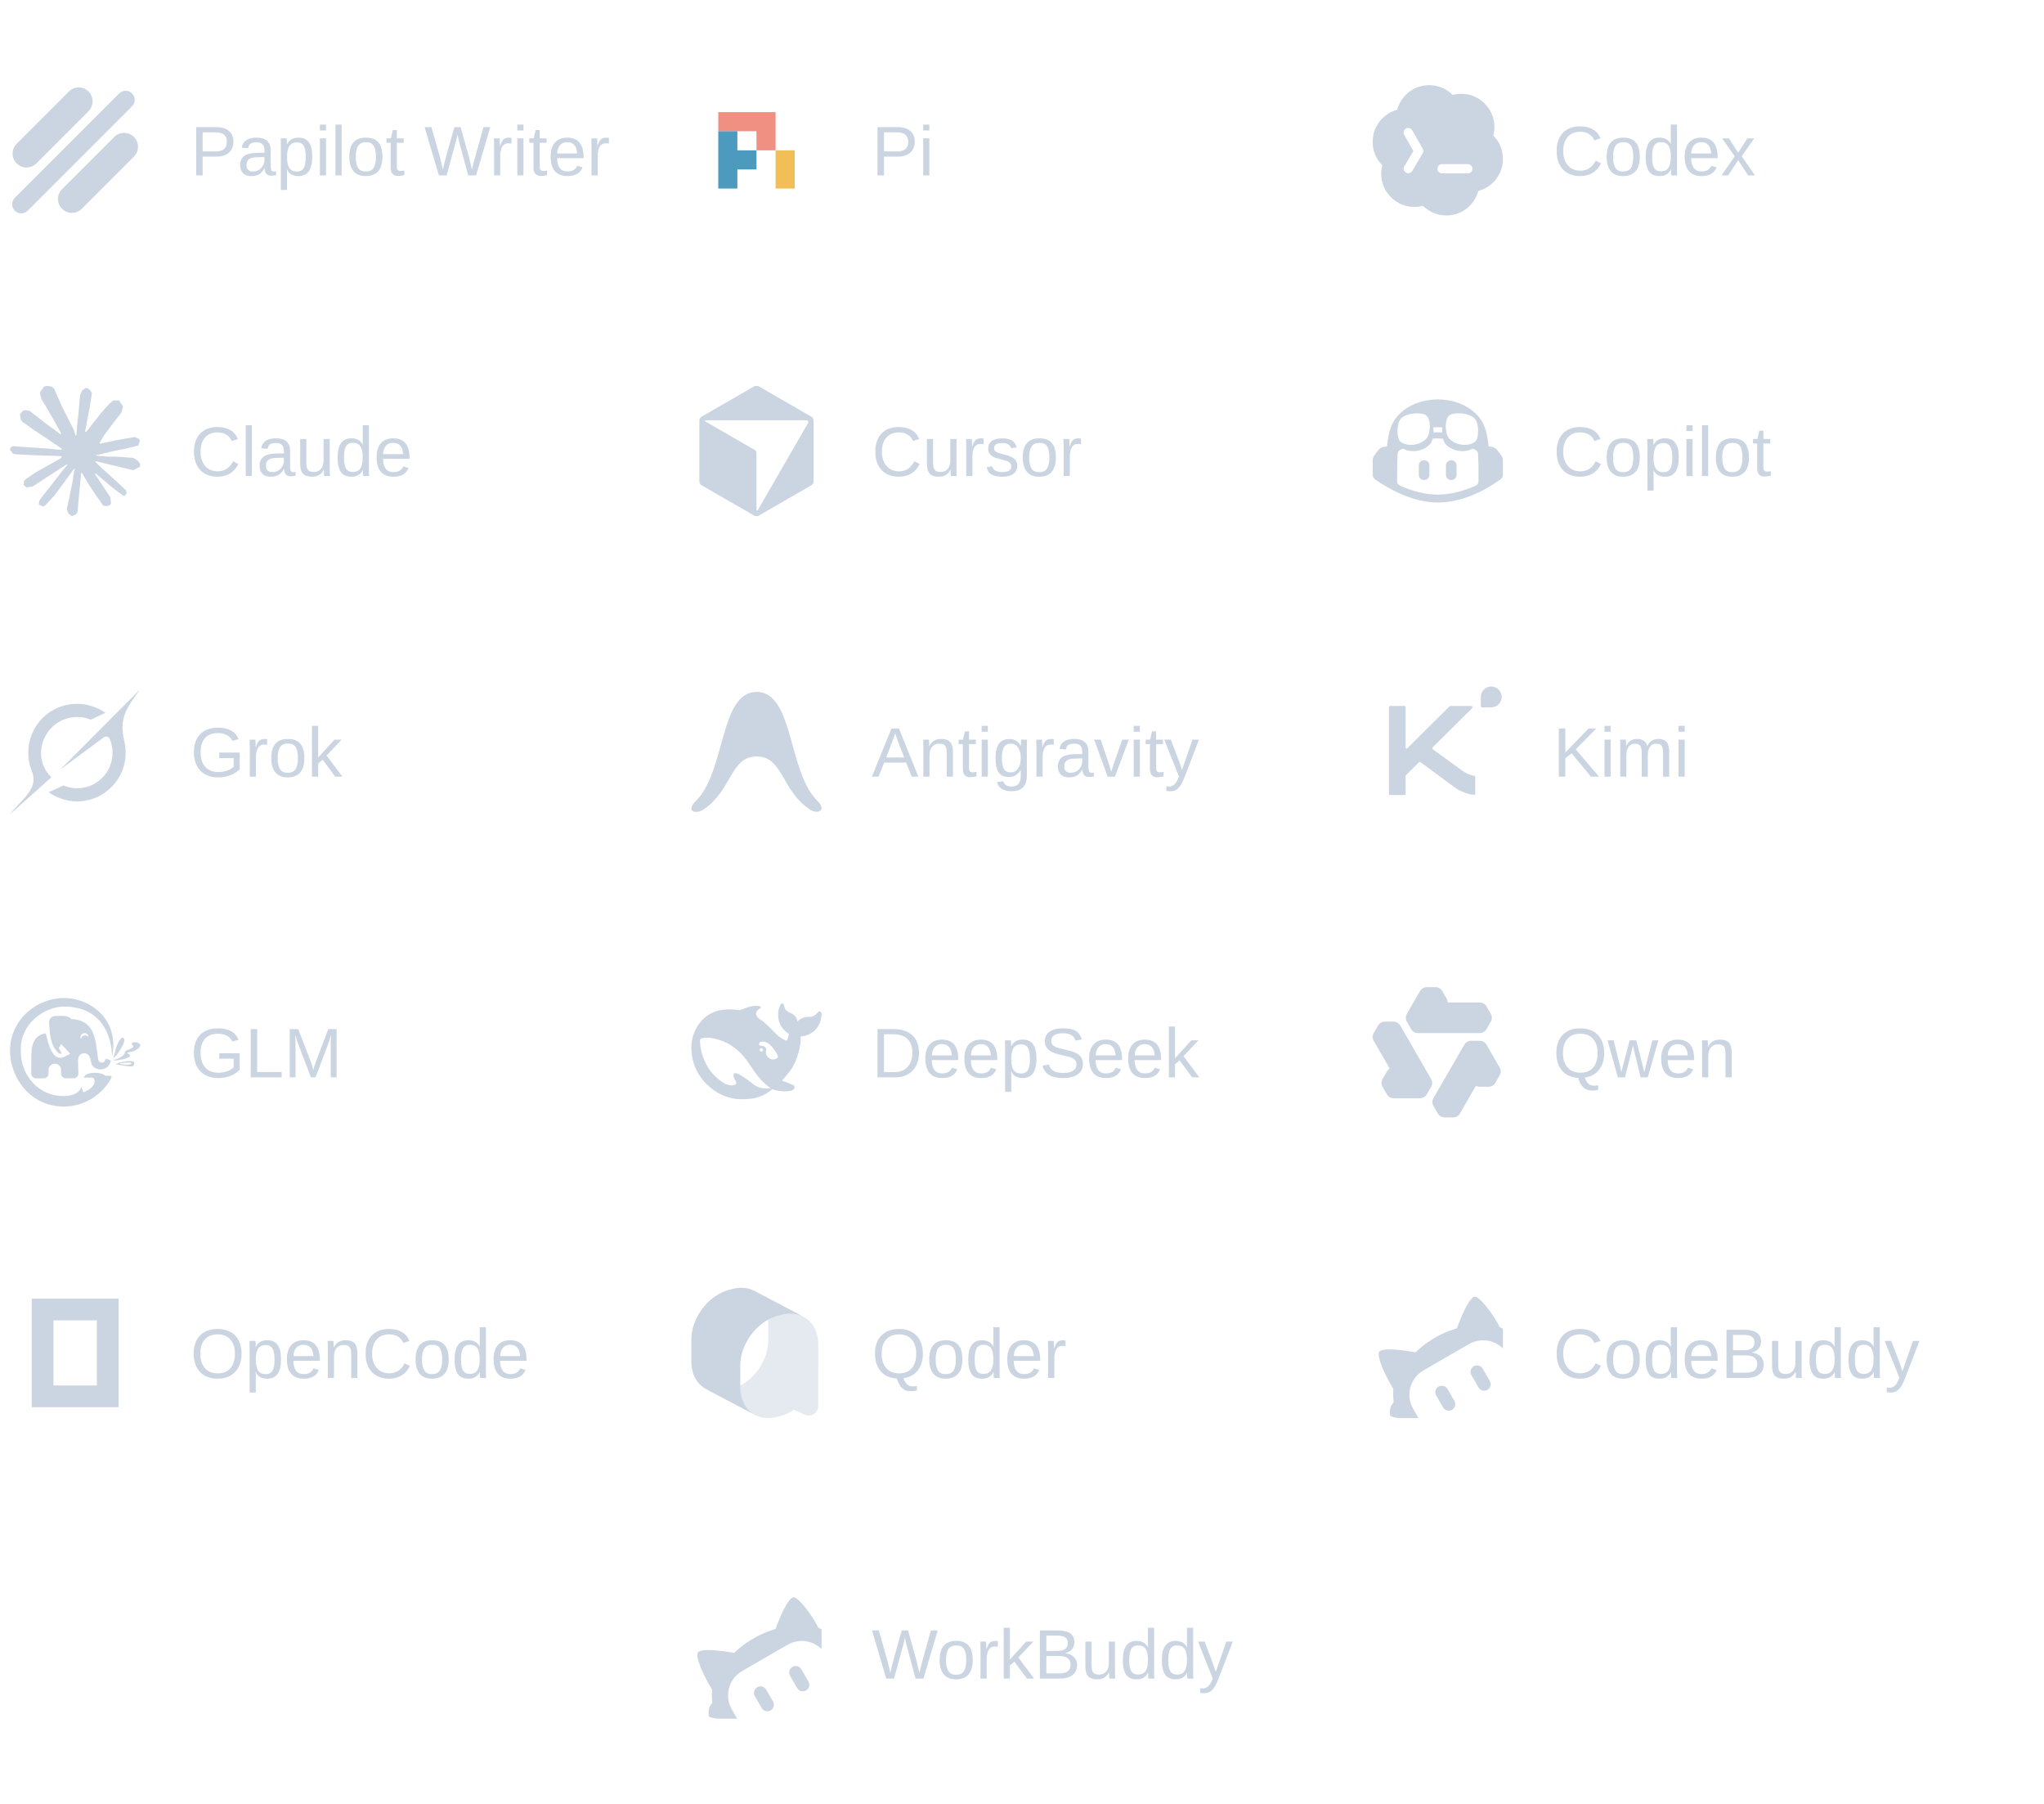
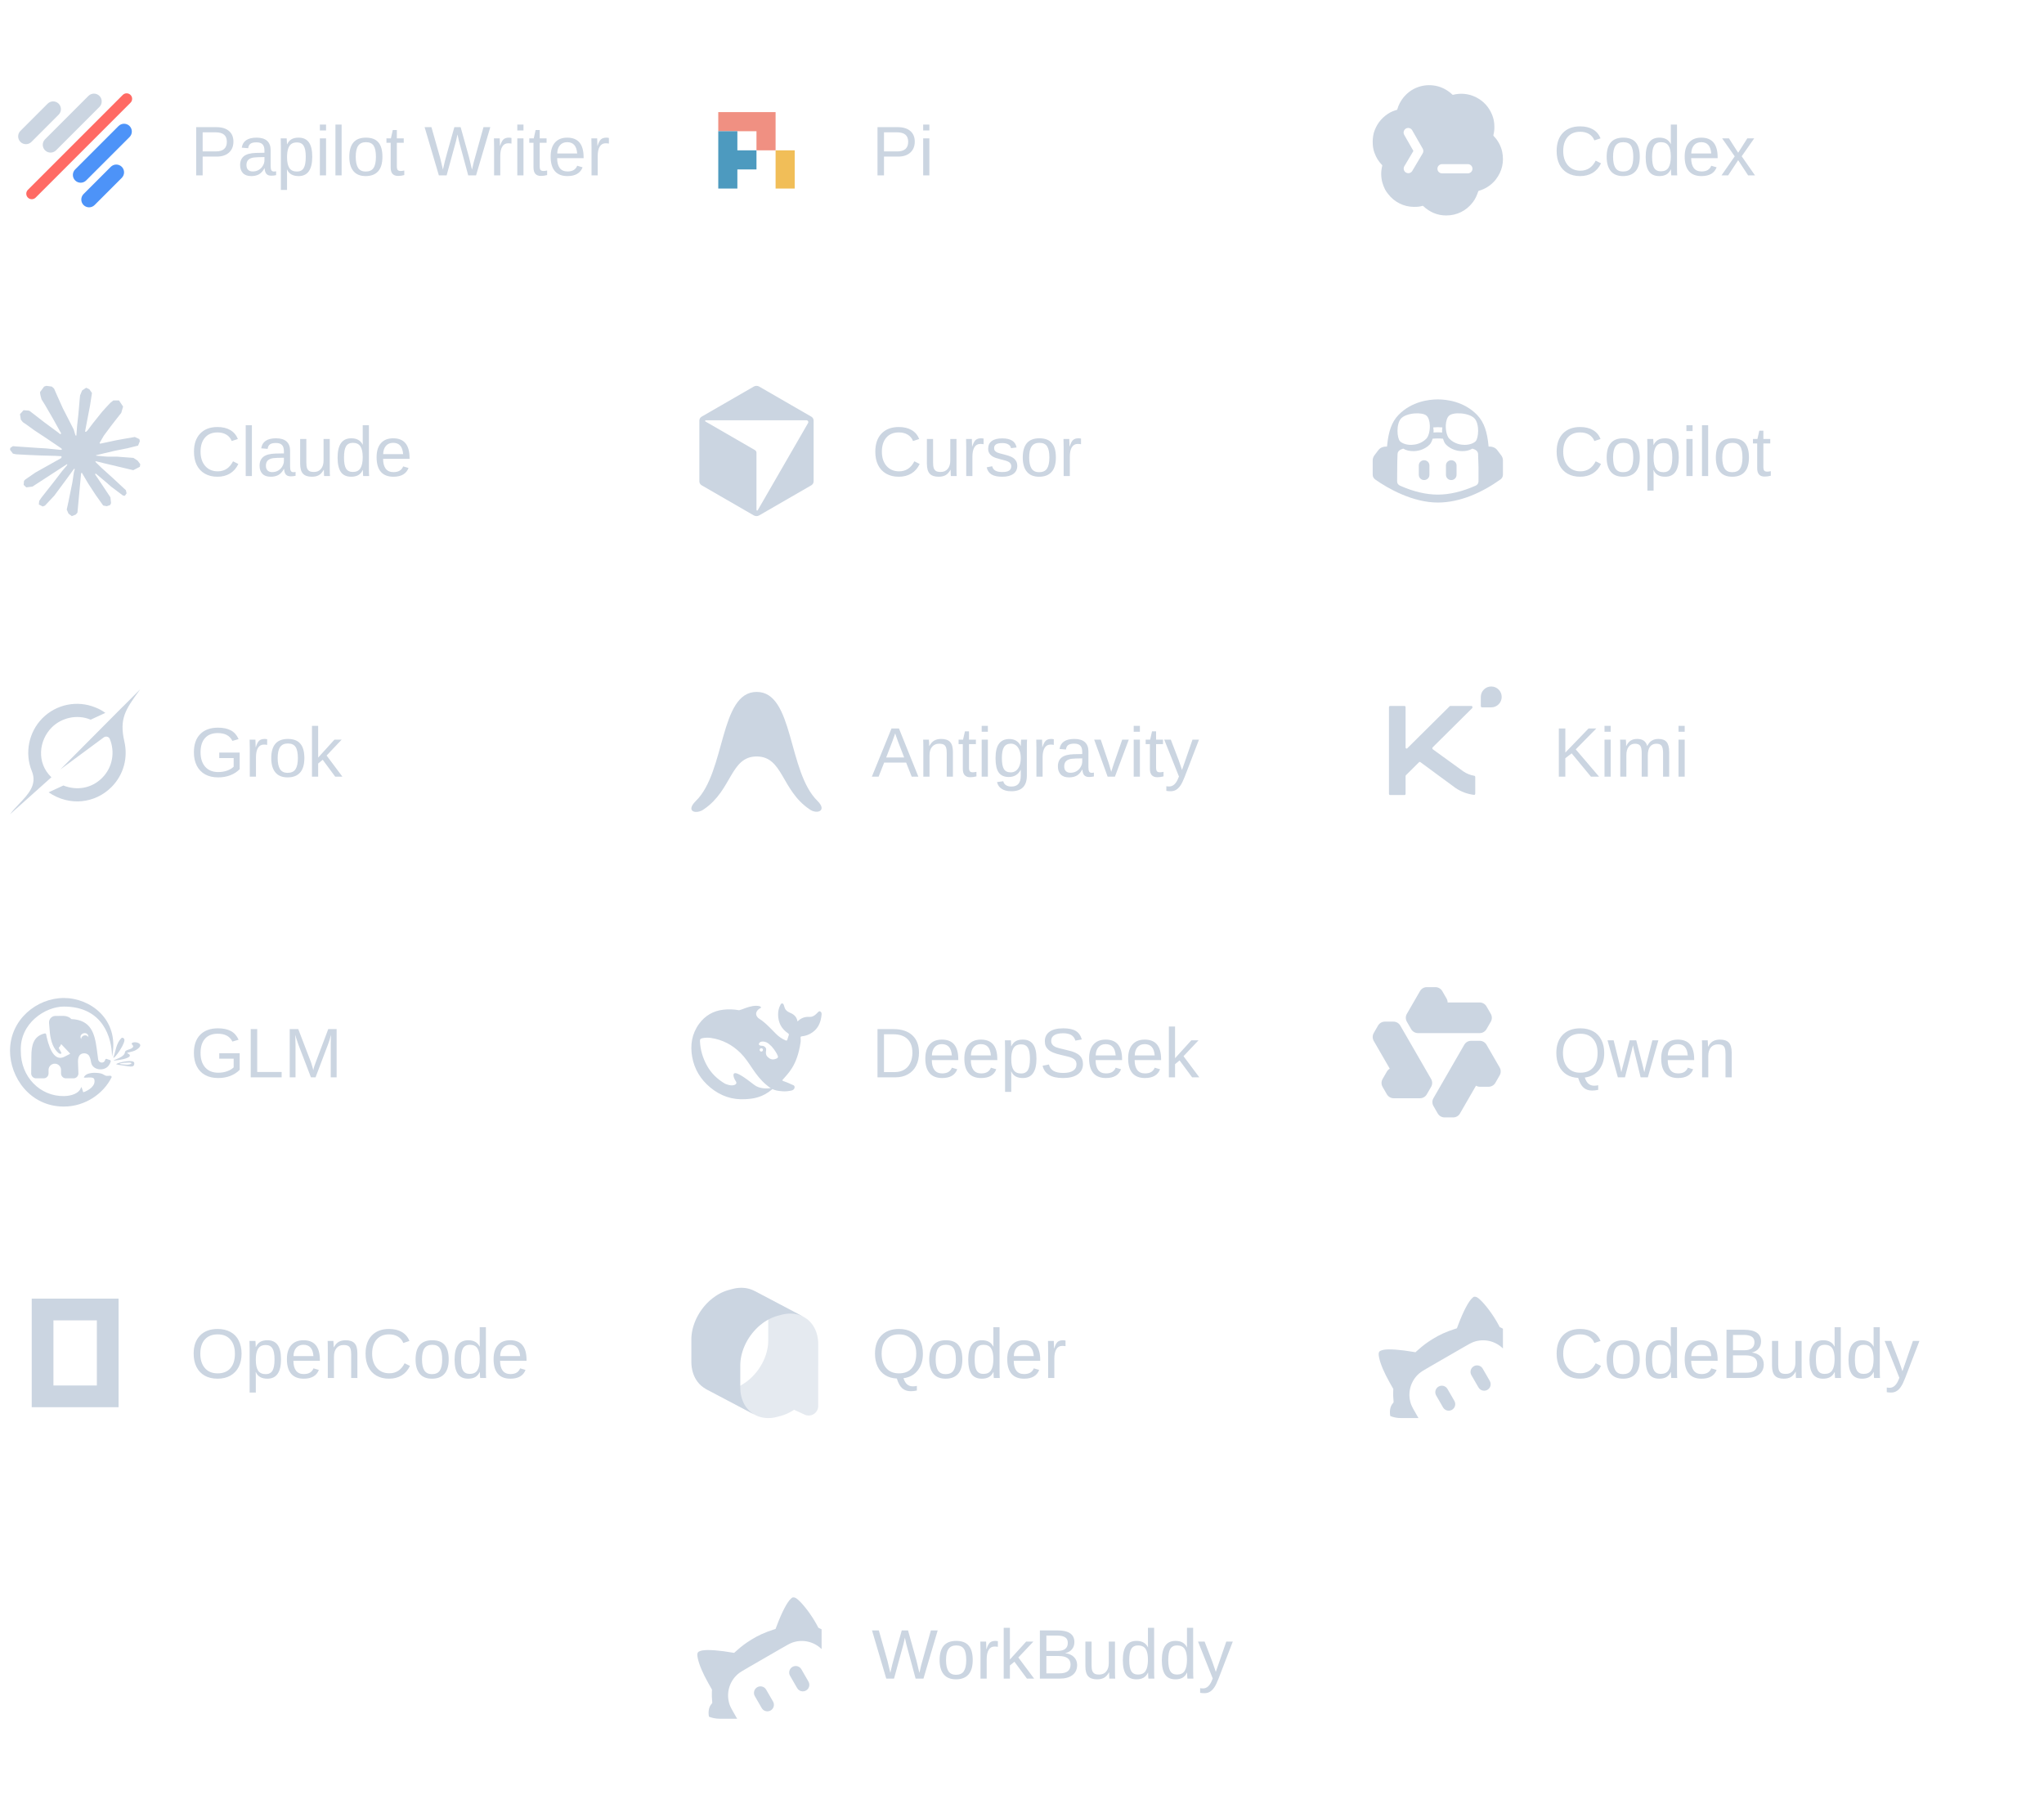
<svg xmlns="http://www.w3.org/2000/svg" width="408" height="360" viewBox="0 0 408 360" role="img" aria-labelledby="title">
  <g transform="translate(2 0)">
-     <svg x="0" y="17" width="26" height="26" viewBox="-237 -250 487 487" fill="#cbd5e1" color="#cbd5e1" fill-rule="evenodd">
-       <g transform="rotate(-45)">
-         <rect x="-180" y="-172" width="380" height="104" rx="52" />
-         <rect x="-310" y="-34" width="620" height="68" rx="34" />
-         <rect x="-180" y="68" width="380" height="104" rx="52" />
+     <svg x="0" y="17" width="26" height="26" viewBox="0 0 64 64" fill="#cbd5e1" color="#cbd5e1" fill-rule="evenodd">
+       <g transform="translate(34.4715 29.5285) scale(0.1125) rotate(-45)">
+         <rect x="-174" y="-229" width="236" height="68" rx="34" fill="currentColor" />
+         <rect x="-124" y="-127" width="336" height="68" rx="34" fill="currentColor" />
+         <rect x="-323" y="-24" width="634" height="48" rx="24" fill="#FF6A64" />
+         <rect x="-124" y="59" width="336" height="68" rx="34" fill="#4D93F8" />
+         <rect x="-174" y="161" width="236" height="68" rx="34" fill="#4D93F8" />
      </g>
    </svg>
    <text x="36" y="35" fill="#cbd5e1" font-family="-apple-system,BlinkMacSystemFont,Segoe UI,Arial,sans-serif" font-size="14" font-weight="500">Papilot Writer</text>
  </g>
  <g transform="translate(138 0)">
    <svg x="0" y="17" width="26" height="26" viewBox="0 0 800 800" fill="#cbd5e1" color="#cbd5e1" fill-rule="evenodd">
      <path fill="#F09082" d="M165.29 165.29H517.36V400H400V282.65H165.29Z" />
      <path fill="#4D9ABF" d="M165.29 282.65H282.65V400H400V517.36H282.65V634.72H165.29Z" />
      <path fill="#F1BE58" d="M517.36 400H634.72V634.72H517.36Z" />
    </svg>
    <text x="36" y="35" fill="#cbd5e1" font-family="-apple-system,BlinkMacSystemFont,Segoe UI,Arial,sans-serif" font-size="14" font-weight="500">Pi</text>
  </g>
  <g transform="translate(274 0)">
    <svg x="0" y="17" width="26" height="26" viewBox="0 0 24 24" fill="#cbd5e1" color="#cbd5e1" fill-rule="evenodd">
      <path clip-rule="evenodd" d="M8.086.457a6.105 6.105 0 013.046-.415c1.333.153 2.521.72 3.564 1.7a.117.117 0 00.107.029c1.408-.346 2.762-.224 4.061.366l.063.03.154.076c1.357.703 2.33 1.77 2.918 3.198.278.679.418 1.388.421 2.126a5.655 5.655 0 01-.18 1.631.167.167 0 00.04.155 5.982 5.982 0 011.578 2.891c.385 1.901-.01 3.615-1.183 5.14l-.182.22a6.063 6.063 0 01-2.934 1.851.162.162 0 00-.108.102c-.255.736-.511 1.364-.987 1.992-1.199 1.582-2.962 2.462-4.948 2.451-1.583-.008-2.986-.587-4.21-1.736a.145.145 0 00-.14-.032c-.518.167-1.04.191-1.604.185a5.924 5.924 0 01-2.595-.622 6.058 6.058 0 01-2.146-1.781c-.203-.269-.404-.522-.551-.821a7.74 7.74 0 01-.495-1.283 6.11 6.11 0 01-.017-3.064.166.166 0 00.008-.074.115.115 0 00-.037-.064 5.958 5.958 0 01-1.38-2.202 5.196 5.196 0 01-.333-1.589 6.915 6.915 0 01.188-2.132c.45-1.484 1.309-2.648 2.577-3.493.282-.188.55-.334.802-.438.286-.12.573-.22.861-.304a.129.129 0 00.087-.087A6.016 6.016 0 015.635 2.31C6.315 1.464 7.132.846 8.086.457zm-.804 7.85a.848.848 0 00-1.473.842l1.694 2.965-1.688 2.848a.849.849 0 001.46.864l1.94-3.272a.849.849 0 00.007-.854l-1.94-3.393zm5.446 6.24a.849.849 0 000 1.695h4.848a.849.849 0 000-1.696h-4.848z" />
    </svg>
    <text x="36" y="35" fill="#cbd5e1" font-family="-apple-system,BlinkMacSystemFont,Segoe UI,Arial,sans-serif" font-size="14" font-weight="500">Codex</text>
  </g>
  <g transform="translate(2 60)">
    <svg x="0" y="17" width="26" height="26" viewBox="0 0 24 24" fill="#cbd5e1" color="#cbd5e1" fill-rule="evenodd">
      <path d="M4.709 15.955l4.72-2.647.08-.23-.08-.128H9.2l-.79-.048-2.698-.073-2.339-.097-2.266-.122-.571-.121L0 11.784l.055-.352.48-.321.686.06 1.52.103 2.278.158 1.652.097 2.449.255h.389l.055-.157-.134-.098-.103-.097-2.358-1.596-2.552-1.688-1.336-.972-.724-.491-.364-.462-.158-1.008.656-.722.881.06.225.061.893.686 1.908 1.476 2.491 1.833.365.304.145-.103.019-.073-.164-.274-1.355-2.446-1.446-2.49-.644-1.032-.17-.619a2.97 2.97 0 01-.104-.729L6.283.134 6.696 0l.996.134.42.364.62 1.414 1.002 2.229 1.555 3.03.456.898.243.832.091.255h.158V9.01l.128-1.706.237-2.095.23-2.695.08-.76.376-.91.747-.492.584.28.48.685-.067.444-.286 1.851-.559 2.903-.364 1.942h.212l.243-.242.985-1.306 1.652-2.064.73-.82.85-.904.547-.431h1.033l.76 1.129-.34 1.166-1.064 1.347-.881 1.142-1.264 1.7-.79 1.36.073.11.188-.02 2.856-.606 1.543-.28 1.841-.315.833.388.091.395-.328.807-1.969.486-2.309.462-3.439.813-.042.03.049.061 1.549.146.662.036h1.622l3.02.225.79.522.474.638-.079.485-1.215.62-1.64-.389-3.829-.91-1.312-.329h-.182v.11l1.093 1.068 2.006 1.81 2.509 2.33.127.578-.322.455-.34-.049-2.205-1.657-.851-.747-1.926-1.62h-.128v.17l.444.649 2.345 3.521.122 1.08-.17.353-.608.213-.668-.122-1.374-1.925-1.415-2.167-1.143-1.943-.14.08-.674 7.254-.316.37-.729.28-.607-.461-.322-.747.322-1.476.389-1.924.315-1.53.286-1.9.17-.632-.012-.042-.14.018-1.434 1.967-2.18 2.945-1.726 1.845-.414.164-.717-.37.067-.662.401-.589 2.388-3.036 1.44-1.882.93-1.086-.006-.158h-.055L4.132 18.56l-1.13.146-.487-.456.061-.746.231-.243 1.908-1.312-.006.006z" />
    </svg>
    <text x="36" y="35" fill="#cbd5e1" font-family="-apple-system,BlinkMacSystemFont,Segoe UI,Arial,sans-serif" font-size="14" font-weight="500">Claude</text>
  </g>
  <g transform="translate(138 60)">
    <svg x="0" y="17" width="26" height="26" viewBox="0 0 24 24" fill="#cbd5e1" color="#cbd5e1" fill-rule="evenodd">
      <path d="M22.106 5.68L12.5.135a.998.998 0 00-.998 0L1.893 5.68a.84.84 0 00-.419.726v11.186c0 .3.16.577.42.727l9.607 5.547a.999.999 0 00.998 0l9.608-5.547a.84.84 0 00.42-.727V6.407a.84.84 0 00-.42-.726zm-.603 1.176L12.228 22.92c-.063.108-.228.064-.228-.061V12.34a.59.59 0 00-.295-.51l-9.11-5.26c-.107-.062-.063-.228.062-.228h18.55c.264 0 .428.286.296.514z" />
    </svg>
    <text x="36" y="35" fill="#cbd5e1" font-family="-apple-system,BlinkMacSystemFont,Segoe UI,Arial,sans-serif" font-size="14" font-weight="500">Cursor</text>
  </g>
  <g transform="translate(274 60)">
    <svg x="0" y="17" width="26" height="26" viewBox="0 0 24 24" fill="#cbd5e1" color="#cbd5e1" fill-rule="evenodd">
      <path d="M19.245 5.364c1.322 1.36 1.877 3.216 2.11 5.817.622 0 1.2.135 1.592.654l.73.964c.21.278.323.61.323.955v2.62c0 .339-.173.669-.453.868C20.239 19.602 16.157 21.5 12 21.5c-4.6 0-9.205-2.583-11.547-4.258-.28-.2-.452-.53-.453-.868v-2.62c0-.345.113-.679.321-.956l.73-.963c.392-.517.974-.654 1.593-.654l.029-.297c.25-2.446.81-4.213 2.082-5.52 2.461-2.54 5.71-2.851 7.146-2.864h.198c1.436.013 4.685.323 7.146 2.864zm-7.244 4.328c-.284 0-.613.016-.962.05-.123.447-.305.85-.57 1.108-1.05 1.023-2.316 1.18-2.994 1.18-.638 0-1.306-.13-1.851-.464-.516.165-1.012.403-1.044.996a65.882 65.882 0 00-.063 2.884l-.002.48c-.002.563-.005 1.126-.013 1.69.002.326.204.63.51.765 2.482 1.102 4.83 1.657 6.99 1.657 2.156 0 4.504-.555 6.985-1.657a.854.854 0 00.51-.766c.03-1.682.006-3.372-.076-5.053-.031-.596-.528-.83-1.046-.996-.546.333-1.212.464-1.85.464-.677 0-1.942-.157-2.993-1.18-.266-.258-.447-.661-.57-1.108-.32-.032-.64-.049-.96-.05zm-2.525 4.013c.539 0 .976.426.976.95v1.753c0 .525-.437.95-.976.95a.964.964 0 01-.976-.95v-1.752c0-.525.437-.951.976-.951zm5 0c.539 0 .976.426.976.95v1.753c0 .525-.437.95-.976.95a.964.964 0 01-.976-.95v-1.752c0-.525.437-.951.976-.951zM7.635 5.087c-1.05.102-1.935.438-2.385.906-.975 1.037-.765 3.668-.21 4.224.405.394 1.17.657 1.995.657h.09c.649-.013 1.785-.176 2.73-1.11.435-.41.705-1.433.675-2.47-.03-.834-.27-1.52-.63-1.813-.39-.336-1.275-.482-2.265-.394zm6.465.394c-.36.292-.6.98-.63 1.813-.03 1.037.24 2.06.675 2.47.968.957 2.136 1.104 2.776 1.11h.044c.825 0 1.59-.263 1.995-.657.555-.556.765-3.187-.21-4.224-.45-.468-1.335-.804-2.385-.906-.99-.088-1.875.058-2.265.394zM12 7.615c-.24 0-.525.015-.84.044.03.16.045.336.06.526l-.001.159a2.94 2.94 0 01-.014.25c.225-.022.425-.027.612-.028h.366c.187 0 .387.006.612.028-.015-.146-.015-.277-.015-.409.015-.19.03-.365.06-.526a9.29 9.29 0 00-.84-.044z" />
    </svg>
    <text x="36" y="35" fill="#cbd5e1" font-family="-apple-system,BlinkMacSystemFont,Segoe UI,Arial,sans-serif" font-size="14" font-weight="500">Copilot</text>
  </g>
  <g transform="translate(2 120)">
    <svg x="0" y="17" width="26" height="26" viewBox="0 0 24 24" fill="#cbd5e1" color="#cbd5e1" fill-rule="evenodd">
      <path d="M9.27 15.29l7.978-5.897c.391-.29.95-.177 1.137.272.98 2.369.542 5.215-1.41 7.169-1.951 1.954-4.667 2.382-7.149 1.406l-2.711 1.257c3.889 2.661 8.611 2.003 11.562-.953 2.341-2.344 3.066-5.539 2.388-8.42l.006.007c-.983-4.232.242-5.924 2.75-9.383.06-.082.12-.164.179-.248l-3.301 3.305v-.01L9.267 15.292M7.623 16.723c-2.792-2.67-2.31-6.801.071-9.184 1.761-1.763 4.647-2.483 7.166-1.425l2.705-1.25a7.808 7.808 0 00-1.829-1A8.975 8.975 0 005.984 5.83c-2.533 2.536-3.33 6.436-1.962 9.764 1.022 2.487-.653 4.246-2.34 6.022-.599.63-1.199 1.259-1.682 1.925l7.62-6.815" />
    </svg>
    <text x="36" y="35" fill="#cbd5e1" font-family="-apple-system,BlinkMacSystemFont,Segoe UI,Arial,sans-serif" font-size="14" font-weight="500">Grok</text>
  </g>
  <g transform="translate(138 120)">
    <svg x="0" y="17" width="26" height="26" viewBox="0 0 24 24" fill="#cbd5e1" color="#cbd5e1" fill-rule="evenodd">
      <path d="M21.751 22.607c1.34 1.005 3.35.335 1.508-1.508C17.73 15.74 18.904 1 12.037 1 5.17 1 6.342 15.74.815 21.1c-2.01 2.009.167 2.511 1.507 1.506 5.192-3.517 4.857-9.714 9.715-9.714 4.857 0 4.522 6.197 9.714 9.715z" />
    </svg>
    <text x="36" y="35" fill="#cbd5e1" font-family="-apple-system,BlinkMacSystemFont,Segoe UI,Arial,sans-serif" font-size="14" font-weight="500">Antigravity</text>
  </g>
  <g transform="translate(274 120)">
    <svg x="0" y="17" width="26" height="26" viewBox="0 0 24 24" fill="#cbd5e1" color="#cbd5e1" fill-rule="evenodd">
      <path d="M21.846 0a1.923 1.923 0 110 3.846H20.15a.226.226 0 01-.227-.226V1.923C19.923.861 20.784 0 21.846 0z" />
      <path d="M11.065 11.199l7.257-7.2c.137-.136.06-.41-.116-.41H14.3a.164.164 0 00-.117.051l-7.82 7.756c-.122.12-.302.013-.302-.179V3.82c0-.127-.083-.23-.185-.23H3.186c-.103 0-.186.103-.186.23V19.77c0 .128.083.23.186.23h2.69c.103 0 .186-.102.186-.23v-3.25c0-.069.025-.135.069-.178l2.424-2.406a.158.158 0 01.205-.023l6.484 4.772a7.677 7.677 0 003.453 1.283c.108.012.2-.095.2-.23v-3.06c0-.117-.07-.212-.164-.227a5.028 5.028 0 01-2.027-.807l-5.613-4.064c-.117-.078-.132-.279-.028-.381z" />
    </svg>
    <text x="36" y="35" fill="#cbd5e1" font-family="-apple-system,BlinkMacSystemFont,Segoe UI,Arial,sans-serif" font-size="14" font-weight="500">Kimi</text>
  </g>
  <g transform="translate(2 180)">
    <svg x="0" y="17" width="26" height="26" viewBox="0 0 24 24" fill="#cbd5e1" color="#cbd5e1" fill-rule="evenodd">
      <path d="M9.917 2c4.906 0 10.178 3.947 8.93 10.58-.014.07-.037.14-.057.21l-.003-.277c-.083-3-1.534-8.934-8.87-8.934-3.393 0-8.137 3.054-7.93 8.158-.04 4.778 3.555 8.4 7.95 8.332l.073-.001c1.2-.033 2.763-.429 3.1-1.657.063-.031.26.534.268.598.048.256.112.369.192.34.981-.348 2.286-1.222 1.952-2.38-.176-.61-1.775-.147-1.921-.347.418-.979 2.234-.926 3.153-.716.443.102.657.38 1.012.442.29.052.981-.2.96.242C17.226 19.632 13.833 22 9.918 22 3.654 22 0 16.574 0 11.737 0 5.947 4.959 2 9.917 2zM9.9 5.3c.484 0 1.125.225 1.38.585 3.669.145 4.313 2.686 4.694 5.444.255 1.838.315 2.3.182 1.387l.083.59c.068.448.554.737.982.516.144-.075.254-.231.328-.47a.2.2 0 01.258-.13l.625.22a.2.2 0 01.124.238 2.172 2.172 0 01-.51.92c-.878.917-2.757.664-3.08-.62-.14-.554-.055-.626-.345-1.242-.292-.621-1.238-.709-1.69-.295-.345.315-.407.805-.406 1.282L12.6 15.9a.9.9 0 01-.9.9h-1.4a.9.9 0 01-.9-.9v-.65a1.15 1.15 0 10-2.3 0v.65a.9.9 0 01-.9.9H4.8a.9.9 0 01-.9-.9l.035-3.239c.012-1.884.356-3.658 2.47-4.134.2-.045.252.13.29.342.025.154.043.252.053.294.701 3.058 1.75 4.299 3.144 3.722l.66-.331.254-.13c.158-.082.25-.131.276-.15.012-.01-.165-.206-.407-.464l-1.012-1.067a8.925 8.925 0 01-.199-.216c-.047-.034-.116.068-.208.306-.074.157-.251.252-.272.326-.013.058.108.298.362.72.164.288.22.508-.31.343-1.04-.8-1.518-2.273-1.684-3.725-.004-.035-.162-1.913-.162-1.913a1.2 1.2 0 011.113-1.281L9.9 5.3zm12.994 8.68c.037.697-.403.704-1.213.591l-1.783-.276c-.265-.053-.385-.099-.313-.147.47-.315 3.268-.93 3.31-.168zm-.915-.083l-.926.042c-.85.077-1.452.24.338.336l.103.003c.815.012 1.264-.359.485-.381zm1.667-3.601h.01c.79.398.067 1.03-.65 1.393-.14.07-.491.176-1.052.315-.241.04-.457.092-.333.16l.01.005c1.952.958-3.123 1.534-2.495 1.285l.38-.148c.68-.266 1.614-.682 1.666-1.337.038-.48 1.253-.442 1.493-.968.048-.106 0-.236-.144-.389-.05-.047-.094-.094-.107-.148-.073-.305.7-.431 1.222-.168zm-2.568-.474c-.135 1.198-2.479 4.192-1.949 2.863l.017-.042c.298-.717.376-2.221 1.337-3.221.25-.26.636.035.595.4zm-7.976-.253c.02-.694 1.002-.968 1.346-.347.01-1.274-1.941-.768-1.346.347z" />
    </svg>
    <text x="36" y="35" fill="#cbd5e1" font-family="-apple-system,BlinkMacSystemFont,Segoe UI,Arial,sans-serif" font-size="14" font-weight="500">GLM</text>
  </g>
  <g transform="translate(138 180)">
    <svg x="0" y="17" width="26" height="26" viewBox="0 0 24 24" fill="#cbd5e1" color="#cbd5e1" fill-rule="evenodd">
      <path d="M23.748 4.482c-.254-.124-.364.113-.512.234-.051.039-.094.09-.137.136-.372.397-.806.657-1.373.626-.829-.046-1.537.214-2.163.848-.133-.782-.575-1.248-1.247-1.548-.352-.156-.708-.311-.955-.65-.172-.241-.219-.51-.305-.774-.055-.16-.11-.323-.293-.35-.2-.031-.278.136-.356.276-.313.572-.434 1.202-.422 1.84.027 1.436.633 2.58 1.838 3.393.137.093.172.187.129.323-.082.28-.18.552-.266.833-.055.179-.137.217-.329.14a5.526 5.526 0 01-1.736-1.18c-.857-.828-1.631-1.742-2.597-2.458a11.365 11.365 0 00-.689-.471c-.985-.957.13-1.743.388-1.836.27-.098.093-.432-.779-.428-.872.004-1.67.295-2.687.684a3.055 3.055 0 01-.465.137 9.597 9.597 0 00-2.883-.102c-1.885.21-3.39 1.102-4.497 2.623C.082 8.606-.231 10.684.152 12.85c.403 2.284 1.569 4.175 3.36 5.653 1.858 1.533 3.997 2.284 6.438 2.14 1.482-.085 3.133-.284 4.994-1.86.47.234.962.327 1.78.397.63.059 1.236-.03 1.705-.128.735-.156.684-.837.419-.961-2.155-1.004-1.682-.595-2.113-.926 1.096-1.296 2.746-2.642 3.392-7.003.05-.347.007-.565 0-.845-.004-.17.035-.237.23-.256a4.173 4.173 0 001.545-.475c1.396-.763 1.96-2.015 2.093-3.517.02-.23-.004-.467-.247-.588zM11.581 18c-2.089-1.642-3.102-2.183-3.52-2.16-.392.024-.321.471-.235.763.09.288.207.486.371.739.114.167.192.416-.113.603-.673.416-1.842-.14-1.897-.167-1.361-.802-2.5-1.86-3.301-3.307-.774-1.393-1.224-2.887-1.298-4.482-.02-.386.093-.522.477-.592a4.696 4.696 0 011.529-.039c2.132.312 3.946 1.265 5.468 2.774.868.86 1.525 1.887 2.202 2.891.72 1.066 1.494 2.082 2.48 2.914.348.292.625.514.891.677-.802.09-2.14.11-3.054-.614zm1-6.44a.306.306 0 01.415-.287.302.302 0 01.2.288.306.306 0 01-.31.307.303.303 0 01-.304-.308zm3.11 1.596c-.2.081-.399.151-.59.16a1.245 1.245 0 01-.798-.254c-.274-.23-.47-.358-.552-.758a1.73 1.73 0 01.016-.588c.07-.327-.008-.537-.239-.727-.187-.156-.426-.199-.688-.199a.559.559 0 01-.254-.078c-.11-.054-.2-.19-.114-.358.028-.054.16-.186.192-.21.356-.202.767-.136 1.146.016.352.144.618.408 1.001.782.391.451.462.576.685.914.176.265.336.537.445.848.067.195-.019.354-.25.452z" />
    </svg>
    <text x="36" y="35" fill="#cbd5e1" font-family="-apple-system,BlinkMacSystemFont,Segoe UI,Arial,sans-serif" font-size="14" font-weight="500">DeepSeek</text>
  </g>
  <g transform="translate(274 180)">
    <svg x="0" y="17" width="26" height="26" viewBox="0 0 24 24" fill="#cbd5e1" color="#cbd5e1" fill-rule="evenodd">
      <path d="M19.713 2.825h-5.907c0-.251-.066-.503-.196-.728L12.819.728A1.46 1.46 0 0 0 11.559 0h-1.58c-.52 0-1 .275-1.26.728l-2.42 4.19a1.45 1.45 0 0 0 0 1.453l.791 1.37c.26.448.74.727 1.26.727h11.36c.52 0 1-.275 1.26-.728l.79-1.37a1.45 1.45 0 0 0 0-1.451l-.79-1.37a1.46 1.46 0 0 0-1.26-.728zM.195 9.905l2.951 5.115a1.46 1.46 0 0 0-.531.531l-.791 1.37a1.45 1.45 0 0 0 0 1.452l.79 1.37c.26.448.74.727 1.26.727h4.84c.52 0 1-.275 1.26-.728l.79-1.37a1.45 1.45 0 0 0 0-1.451L5.086 7.083a1.46 1.46 0 0 0-1.26-.728h-1.58c-.52 0-1 .276-1.26.728l-.79 1.37a1.45 1.45 0 0 0 0 1.452m15.888 13.367 2.951-5.115c.217.125.469.196.728.196h1.582c.52 0 1-.275 1.26-.728l.79-1.37a1.45 1.45 0 0 0 0-1.451l-2.42-4.191a1.46 1.46 0 0 0-1.259-.728h-1.582c-.52 0-1 .276-1.259.728l-5.678 9.838a1.45 1.45 0 0 0 0 1.452l.79 1.37c.26.448.74.727 1.26.727h1.582c.52 0 1-.275 1.26-.728z" />
    </svg>
    <text x="36" y="35" fill="#cbd5e1" font-family="-apple-system,BlinkMacSystemFont,Segoe UI,Arial,sans-serif" font-size="14" font-weight="500">Qwen</text>
  </g>
  <g transform="translate(2 240)">
    <svg x="0" y="17" width="26" height="26" viewBox="0 0 24 24" fill="#cbd5e1" color="#cbd5e1" fill-rule="evenodd">
      <path d="M16 6H8v12h8V6zm4 16H4V2h16v20z" />
    </svg>
    <text x="36" y="35" fill="#cbd5e1" font-family="-apple-system,BlinkMacSystemFont,Segoe UI,Arial,sans-serif" font-size="14" font-weight="500">OpenCode</text>
  </g>
  <g transform="translate(138 240)">
    <svg x="0" y="17" width="26" height="26" viewBox="0 0 24 24" fill="#cbd5e1" color="#cbd5e1" fill-rule="evenodd">
      <path d="M23.376 14.458v-4.056c0-2.304-1.003-4.154-2.748-5.075L11.612.574l-.046.086-.045.086c1.68.886 2.644 2.673 2.644 4.902v4.056a7.928 7.928 0 01-.014.454l-.005.061c-.005.081-.01.164-.018.245a4.897 4.897 0 01-.011.1l-.01.076c-.008.068-.015.135-.025.203l-.018.113-.01.058a9.99 9.99 0 01-.098.513l-.007.03a7.209 7.209 0 01-.074.294l-.024.086c-.027.099-.056.197-.087.296l-.027.085a9.592 9.592 0 01-.111.323l-.033.085-.018.046c-.032.082-.064.166-.098.248-.019.048-.04.096-.061.145l-.007.017a6 6 0 01-.084.187c-.024.056-.05.11-.077.165-.03.061-.058.122-.089.182a9.423 9.423 0 01-.176.332c-.03.056-.062.111-.094.167-.031.053-.062.108-.095.16-.033.055-.066.11-.101.164-.033.053-.065.104-.1.155-.034.055-.07.107-.111.169l-.099.144a15.193 15.193 0 01-.34.457c-.04.05-.08.102-.121.151l-.107.128-.007.008a6.987 6.987 0 01-.262.298l-.149.16-.116.12a9.562 9.562 0 01-.204.198l-.03.03-.072.069a9.05 9.05 0 01-.263.235l-.025.022-.029.026-.042.035a11.7 11.7 0 01-.22.18l-.07.055-.018.013a8.904 8.904 0 01-.194.146c-.029.02-.057.042-.086.063a7.7 7.7 0 01-.22.152l-.057.04a8.865 8.865 0 01-.293.185l-.062.037a10.424 10.424 0 01-.307.173l-.037.02-.196.103-.108.052-.012.006a6.196 6.196 0 01-.315.143c-.065.028-.13.054-.196.08l-.035.014-.086.034c-.07.026-.143.05-.215.075l-.039.014-.064.023a8.056 8.056 0 01-.323.097l-.63.173a7.285 7.285 0 01-.33.08l-.07.015c-.053.012-.104.023-.157.032l-.065.011-.085.015a2.332 2.332 0 01-.194.027l-.085.01a4.715 4.715 0 01-.16.018l-.034.003a4.861 4.861 0 01-.246.016h-.033a2.714 2.714 0 01-.155.005h-.106a3.384 3.384 0 01-.225-.007H4.86l-.15-.012-.066-.006a5.586 5.586 0 01-.187-.02l-.04-.005a5.14 5.14 0 01-.219-.035l-.054-.01a6.943 6.943 0 01-.347-.082l-.03-.008-.038-.01a5.034 5.034 0 01-.269-.086l-.063-.023a4.216 4.216 0 01-.188-.073l-.071-.031-.016-.007a4.959 4.959 0 01-.16-.074l-.026-.013a.164.164 0 00-.014-.007l-.671-.351.486.486h.016l8.995 4.742.093.048.03.014.02.01c.056.026.111.052.169.076l.016.008.073.032.195.076.022.008a.718.718 0 01.03.012l.014.004a4.693 4.693 0 00.323.1l.027.007c.073.02.147.038.22.055l.018.004.027.006.066.013.088.016c.075.014.15.026.226.038l.042.004c.064.009.128.016.193.022l.126.012.06.003.05.002.098.005c.046.002.094.002.14.003h.12c.05 0 .1-.002.161-.005h.033l.07-.004a6.17 6.17 0 00.184-.014l.033-.003a.753.753 0 00.058-.005l.108-.012.081-.01.08-.01.129-.021.082-.014.071-.012c.054-.01.107-.021.16-.033l.066-.013.059-.013c.096-.022.192-.046.287-.073l.63-.172a7.354 7.354 0 00.397-.122l.04-.015c.075-.025.149-.051.222-.078.032-.011.062-.024.093-.037l.03-.012c.067-.027.135-.054.2-.082l.128-.056.195-.09.021-.01.102-.05c.068-.034.135-.069.202-.105l.037-.02.073-.038c.08-.044.16-.092.24-.139l.026-.015a8.086 8.086 0 00.322-.2l.065-.045 1.98.902a1.748 1.748 0 002.472-1.59v-7.33l.004.004z" opacity=".5" />
      <path d="M11.617.576a3.904 3.904 0 00-.093-.047c-.016-.009-.033-.016-.05-.024a5.854 5.854 0 00-.166-.077l-.09-.04a4.094 4.094 0 00-.194-.074c-.017-.006-.035-.015-.053-.02l-.013-.005a5.18 5.18 0 00-.277-.088l-.07-.019a4.034 4.034 0 00-.219-.053c-.015-.003-.03-.008-.044-.012L10.253.1l-.057-.011a5.177 5.177 0 00-.225-.036L9.928.047a5.972 5.972 0 00-.191-.022L9.669.02a1.33 1.33 0 00-.058-.005L9.515.009a4.058 4.058 0 00-.111-.005C9.354 0 9.304 0 9.254 0h-.109c-.052 0-.106.004-.16.004L8.884.01A5.32 5.32 0 008.7.022l-.083.006h-.008c-.05.005-.1.013-.15.019l-.12.014c-.056.008-.112.018-.169.028-.037.006-.074.011-.11.018a7.054 7.054 0 00-.572.133l-.63.172c-.111.031-.22.064-.33.1-.037.011-.072.025-.108.037a12.91 12.91 0 00-.345.126c-.067.027-.133.054-.2.083l-.128.055a11.916 11.916 0 00-.318.15 7.376 7.376 0 00-.311.163c-.082.045-.16.092-.24.14a9.424 9.424 0 00-.35.218l-.016.01-.06.04a9.242 9.242 0 00-.51.37 12.54 12.54 0 00-.315.254l-.043.034-.01.007-.045.041c-.09.078-.18.158-.268.24l-.106.101c-.07.067-.139.135-.207.204l-.056.054-.063.067-.153.164-.12.133-.148.17c-.024.03-.049.057-.073.086l-.043.053a5.96 5.96 0 00-.123.155l-.118.151c-.04.053-.08.106-.118.16l-.075.101-.038.056-.107.155-.11.164a9.91 9.91 0 00-.168.265c-.012.02-.023.043-.037.063a12.43 12.43 0 00-.192.335l-.09.168c-.019.034-.04.07-.057.105-.011.022-.02.043-.032.065l-.092.188-.08.167a19.15 19.15 0 00-.083.192c-.017.038-.035.076-.05.115-.008.016-.014.034-.021.051-.035.083-.067.167-.1.253l-.051.134c-.04.11-.077.22-.113.33l-.02.057c0 .002 0 .005-.002.007l-.008.026c-.032.1-.06.2-.09.301l-.023.089c-.027.1-.052.2-.075.301l-.007.03a7.63 7.63 0 00-.057.267l-.008.048c-.015.074-.026.148-.038.223L.082 8.4c-.011.078-.02.156-.029.234-.006.051-.013.103-.017.154a6.57 6.57 0 00-.02.26c-.003.044-.007.086-.009.13-.004.128-.007.257-.007.386v4.056c0 1.478.42 2.741 1.138 3.692A4.75 4.75 0 002.73 18.67l9.015 4.753c-1.656-.874-2.728-2.685-2.73-5.051v-4.056c0-.13.004-.26.01-.39.002-.043.006-.085.01-.128.005-.088.01-.174.019-.261l.017-.155c.01-.077.018-.155.029-.234l.026-.164c.013-.074.025-.15.039-.223.02-.105.04-.21.064-.313l.008-.031c.023-.1.048-.201.075-.301l.023-.088c.028-.1.058-.202.09-.302l.008-.025.021-.063c.036-.11.073-.22.113-.33l.052-.134c.031-.085.065-.169.1-.253.022-.056.047-.111.07-.166a13.856 13.856 0 01.164-.358c.03-.063.06-.126.092-.188l.088-.172a9.22 9.22 0 01.187-.338l.096-.164c.034-.057.069-.112.104-.168l.1-.159a10.49 10.49 0 01.567-.786l.123-.155.116-.139c.05-.057.098-.115.148-.171a14.092 14.092 0 01.272-.297 9.706 9.706 0 01.432-.425c.088-.083.177-.163.268-.241l.054-.048a10.08 10.08 0 01.553-.435l.092-.068c.075-.053.15-.105.226-.156.019-.013.038-.028.06-.04a9.18 9.18 0 01.362-.227c.08-.047.16-.094.241-.139l.11-.058a7.643 7.643 0 01.521-.256l.126-.056a7.509 7.509 0 01.546-.208l.107-.037c.11-.036.22-.069.33-.1l.63-.172c.095-.026.191-.05.287-.072l.097-.02c.062-.014.125-.029.187-.04l.114-.018c.055-.01.11-.02.166-.028.04-.006.08-.01.12-.014.053-.007.105-.014.157-.019l.083-.006c.061-.005.123-.01.184-.013.034-.003.067-.003.101-.004l.16-.006h.11a3.187 3.187 0 01.261.008l.153.01.067.007c.064.006.128.013.192.022l.043.005a5.232 5.232 0 01.281.047l.141.03c.073.016.146.035.218.053l.07.019c.094.026.187.055.278.087l.067.025a4.326 4.326 0 01.449.19l.143.072L11.617.576z" />
    </svg>
    <text x="36" y="35" fill="#cbd5e1" font-family="-apple-system,BlinkMacSystemFont,Segoe UI,Arial,sans-serif" font-size="14" font-weight="500">Qoder</text>
  </g>
  <g transform="translate(274 240)">
    <svg x="0" y="17" width="26" height="26" viewBox="0 0 24 24" fill="#cbd5e1" color="#cbd5e1" fill-rule="evenodd">
      <path d="M18.777 1.647c.28-.02.536.114.972.51 1.018.926 2.437 2.828 3.318 4.452l.34.631.482.24.11.06v3.638a5.206 5.206 0 00-5.32-1.23c-.491.166-1.021.471-2.08 1.082l-6.09 3.516c-1.057.61-1.586.916-1.975 1.259a5.208 5.208 0 00-1.493 5.572c.165.49.471 1.02 1.082 2.08l.315.543h-3.26c-.685 0-1.34-.135-1.939-.377-.169-.956-.009-1.789.469-2.335.158-.18.164-.189.13-.493a11.846 11.846 0 01-.057-1.711l.02-.444-.667-1.18C2.1 15.622 1.445 14.078 1.192 12.9c-.133-.647-.125-.934.04-1.146.1-.128.427-.261.822-.334.994-.175 3.162-.017 5.575.41l.25.043.551-.487c.915-.81 1.522-1.264 2.641-1.962 1.167-.73 2.484-1.331 3.967-1.807l.476-.152.261-.688c.937-2.471 1.896-4.293 2.58-4.9.235-.21.25-.22.422-.23z" />
      <path d="M12.139 18.2a1.203 1.203 0 011.642.44l1.296 2.243a1.204 1.204 0 01-2.083 1.203l-1.296-2.243a1.203 1.203 0 01.44-1.644zM18.629 14.452a1.203 1.203 0 011.642.44l1.295 2.244a1.203 1.203 0 11-2.083 1.203l-1.295-2.243a1.203 1.203 0 01.44-1.644z" />
    </svg>
    <text x="36" y="35" fill="#cbd5e1" font-family="-apple-system,BlinkMacSystemFont,Segoe UI,Arial,sans-serif" font-size="14" font-weight="500">CodeBuddy</text>
  </g>
  <g transform="translate(138 300)">
    <svg x="0" y="17" width="26" height="26" viewBox="0 0 24 24" fill="#cbd5e1" color="#cbd5e1" fill-rule="evenodd">
      <path d="M18.777 1.647c.28-.02.536.114.972.51 1.018.926 2.437 2.828 3.318 4.452l.34.631.482.24.11.06v3.638a5.206 5.206 0 00-5.32-1.23c-.491.166-1.021.471-2.08 1.082l-6.09 3.516c-1.057.61-1.586.916-1.975 1.259a5.208 5.208 0 00-1.493 5.572c.165.49.471 1.02 1.082 2.08l.315.543h-3.26c-.685 0-1.34-.135-1.939-.377-.169-.956-.009-1.789.469-2.335.158-.18.164-.189.13-.493a11.846 11.846 0 01-.057-1.711l.02-.444-.667-1.18C2.1 15.622 1.445 14.078 1.192 12.9c-.133-.647-.125-.934.04-1.146.1-.128.427-.261.822-.334.994-.175 3.162-.017 5.575.41l.25.043.551-.487c.915-.81 1.522-1.264 2.641-1.962 1.167-.73 2.484-1.331 3.967-1.807l.476-.152.261-.688c.937-2.471 1.896-4.293 2.58-4.9.235-.21.25-.22.422-.23z" />
      <path d="M12.139 18.2a1.203 1.203 0 011.642.44l1.296 2.243a1.204 1.204 0 01-2.083 1.203l-1.296-2.243a1.203 1.203 0 01.44-1.644zM18.629 14.452a1.203 1.203 0 011.642.44l1.295 2.244a1.203 1.203 0 11-2.083 1.203l-1.295-2.243a1.203 1.203 0 01.44-1.644z" />
    </svg>
    <text x="36" y="35" fill="#cbd5e1" font-family="-apple-system,BlinkMacSystemFont,Segoe UI,Arial,sans-serif" font-size="14" font-weight="500">WorkBuddy</text>
  </g>
</svg>
